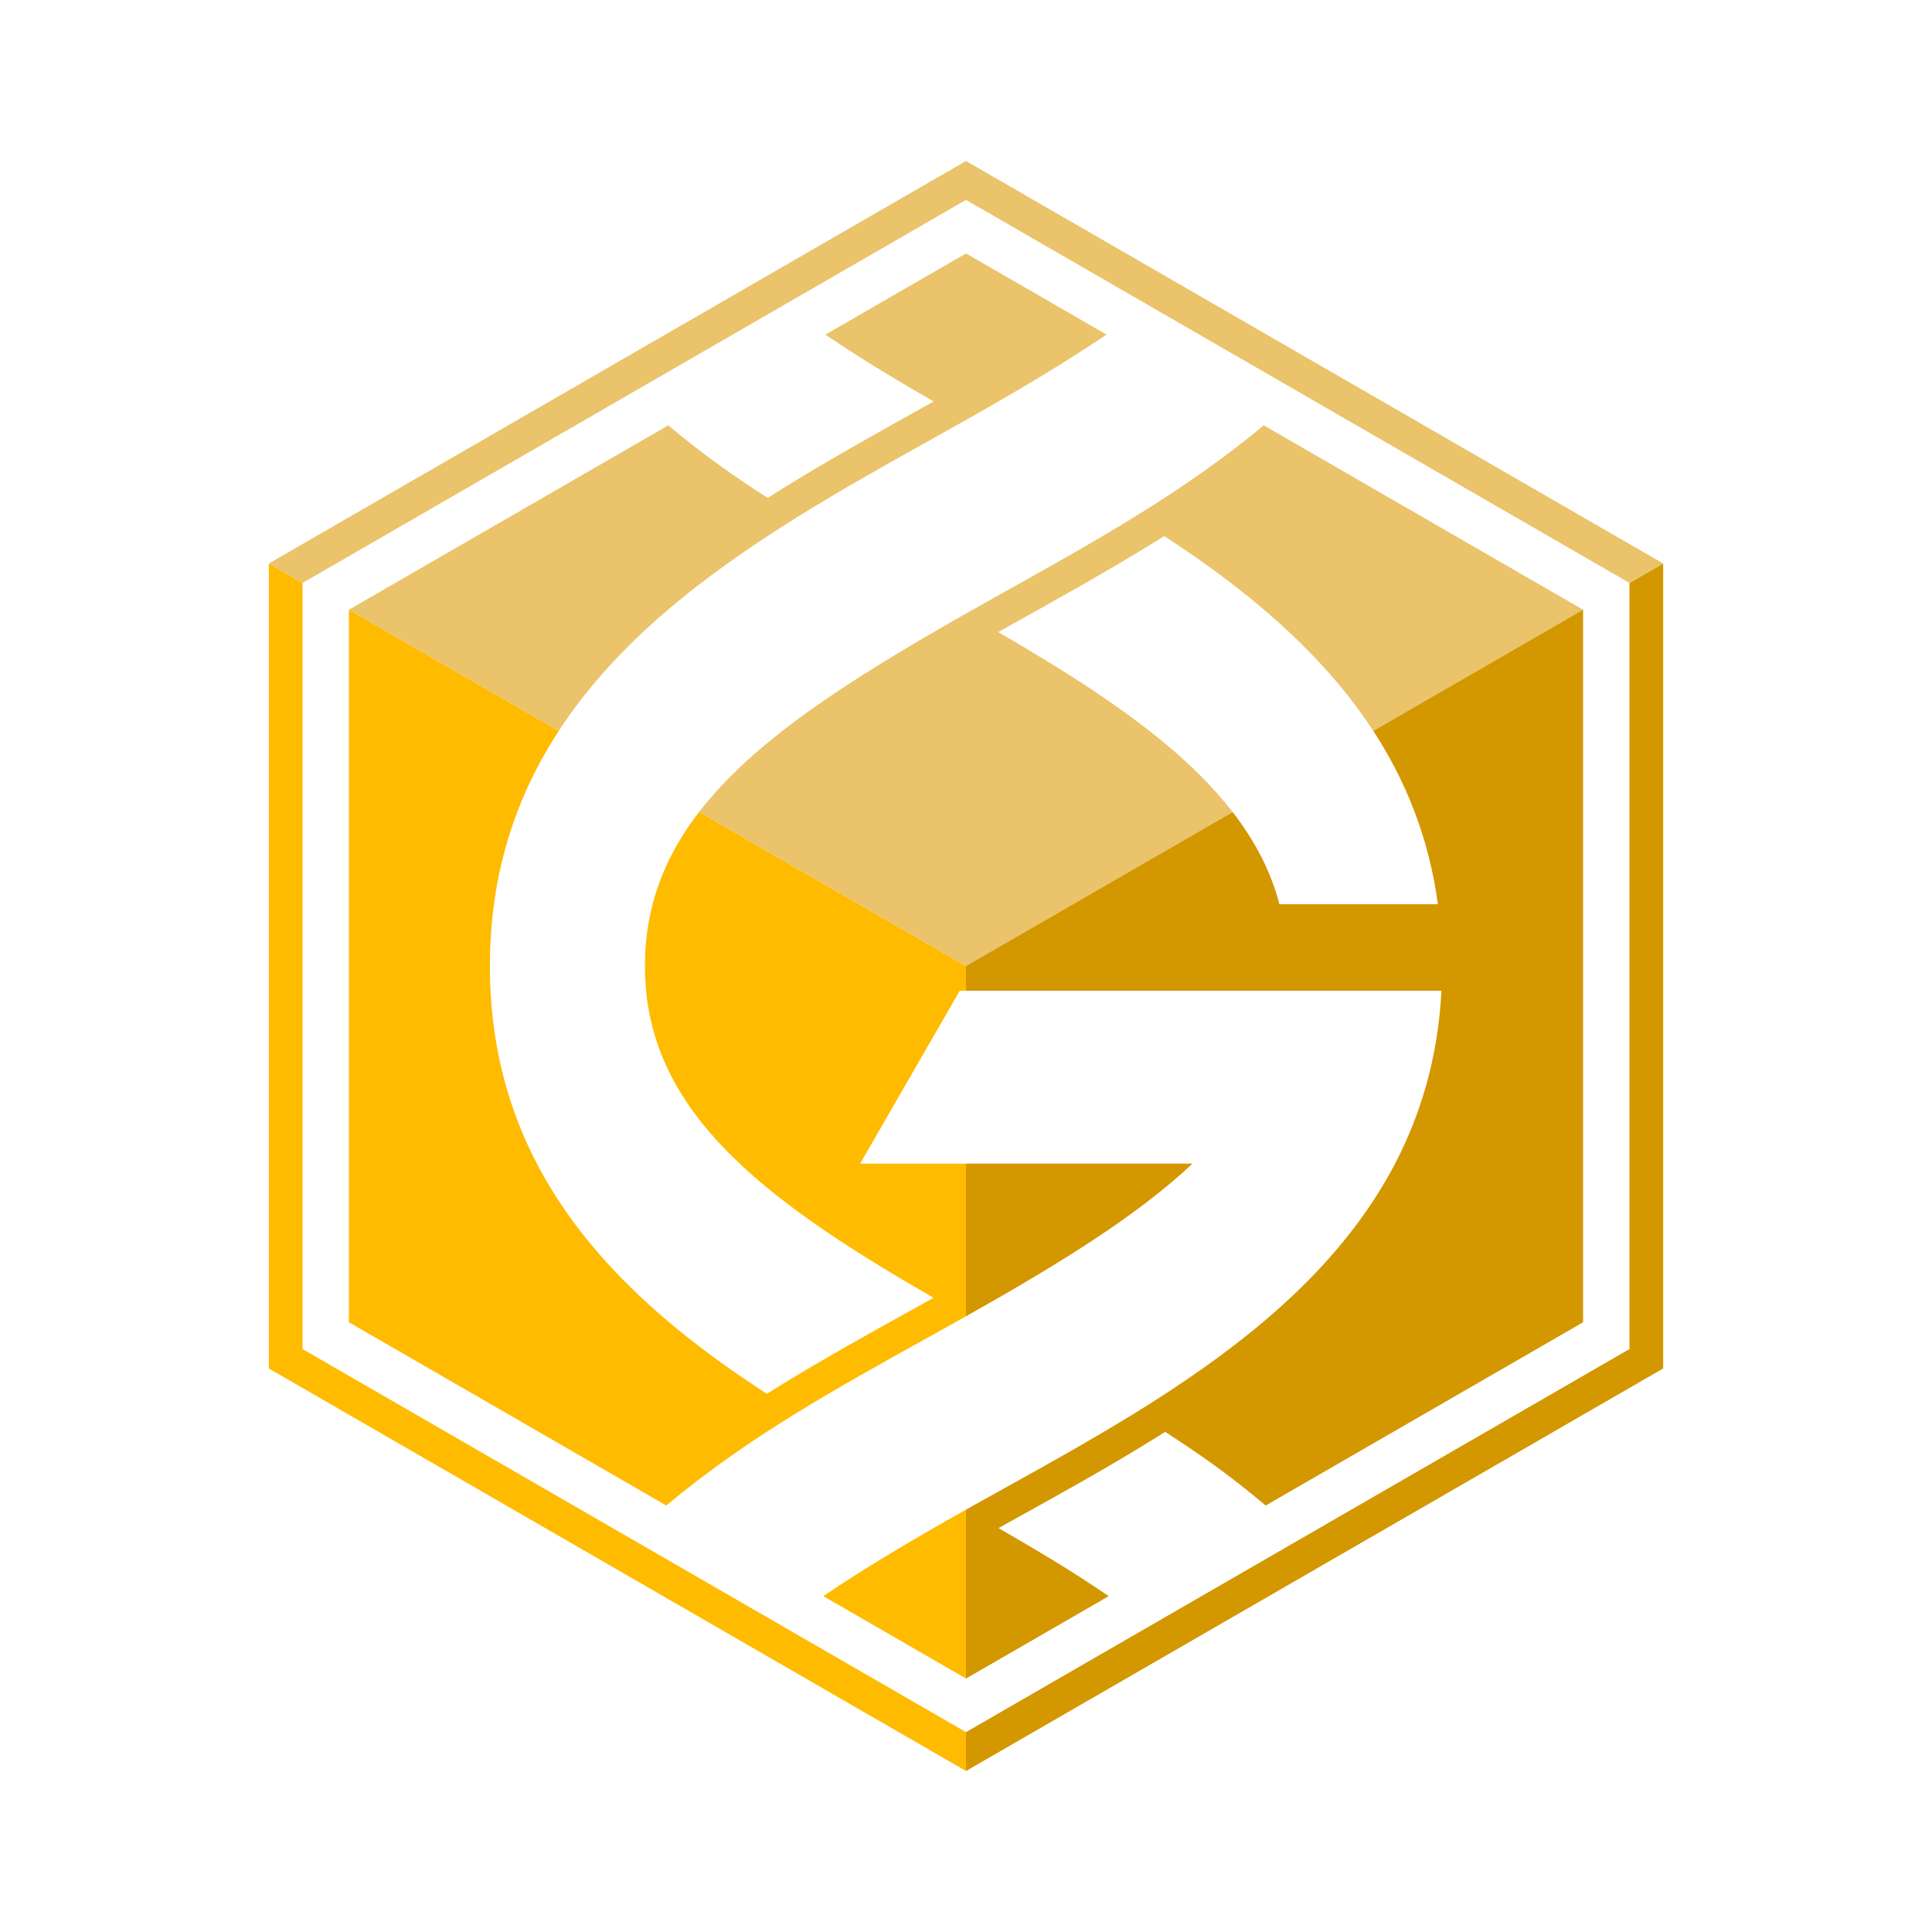
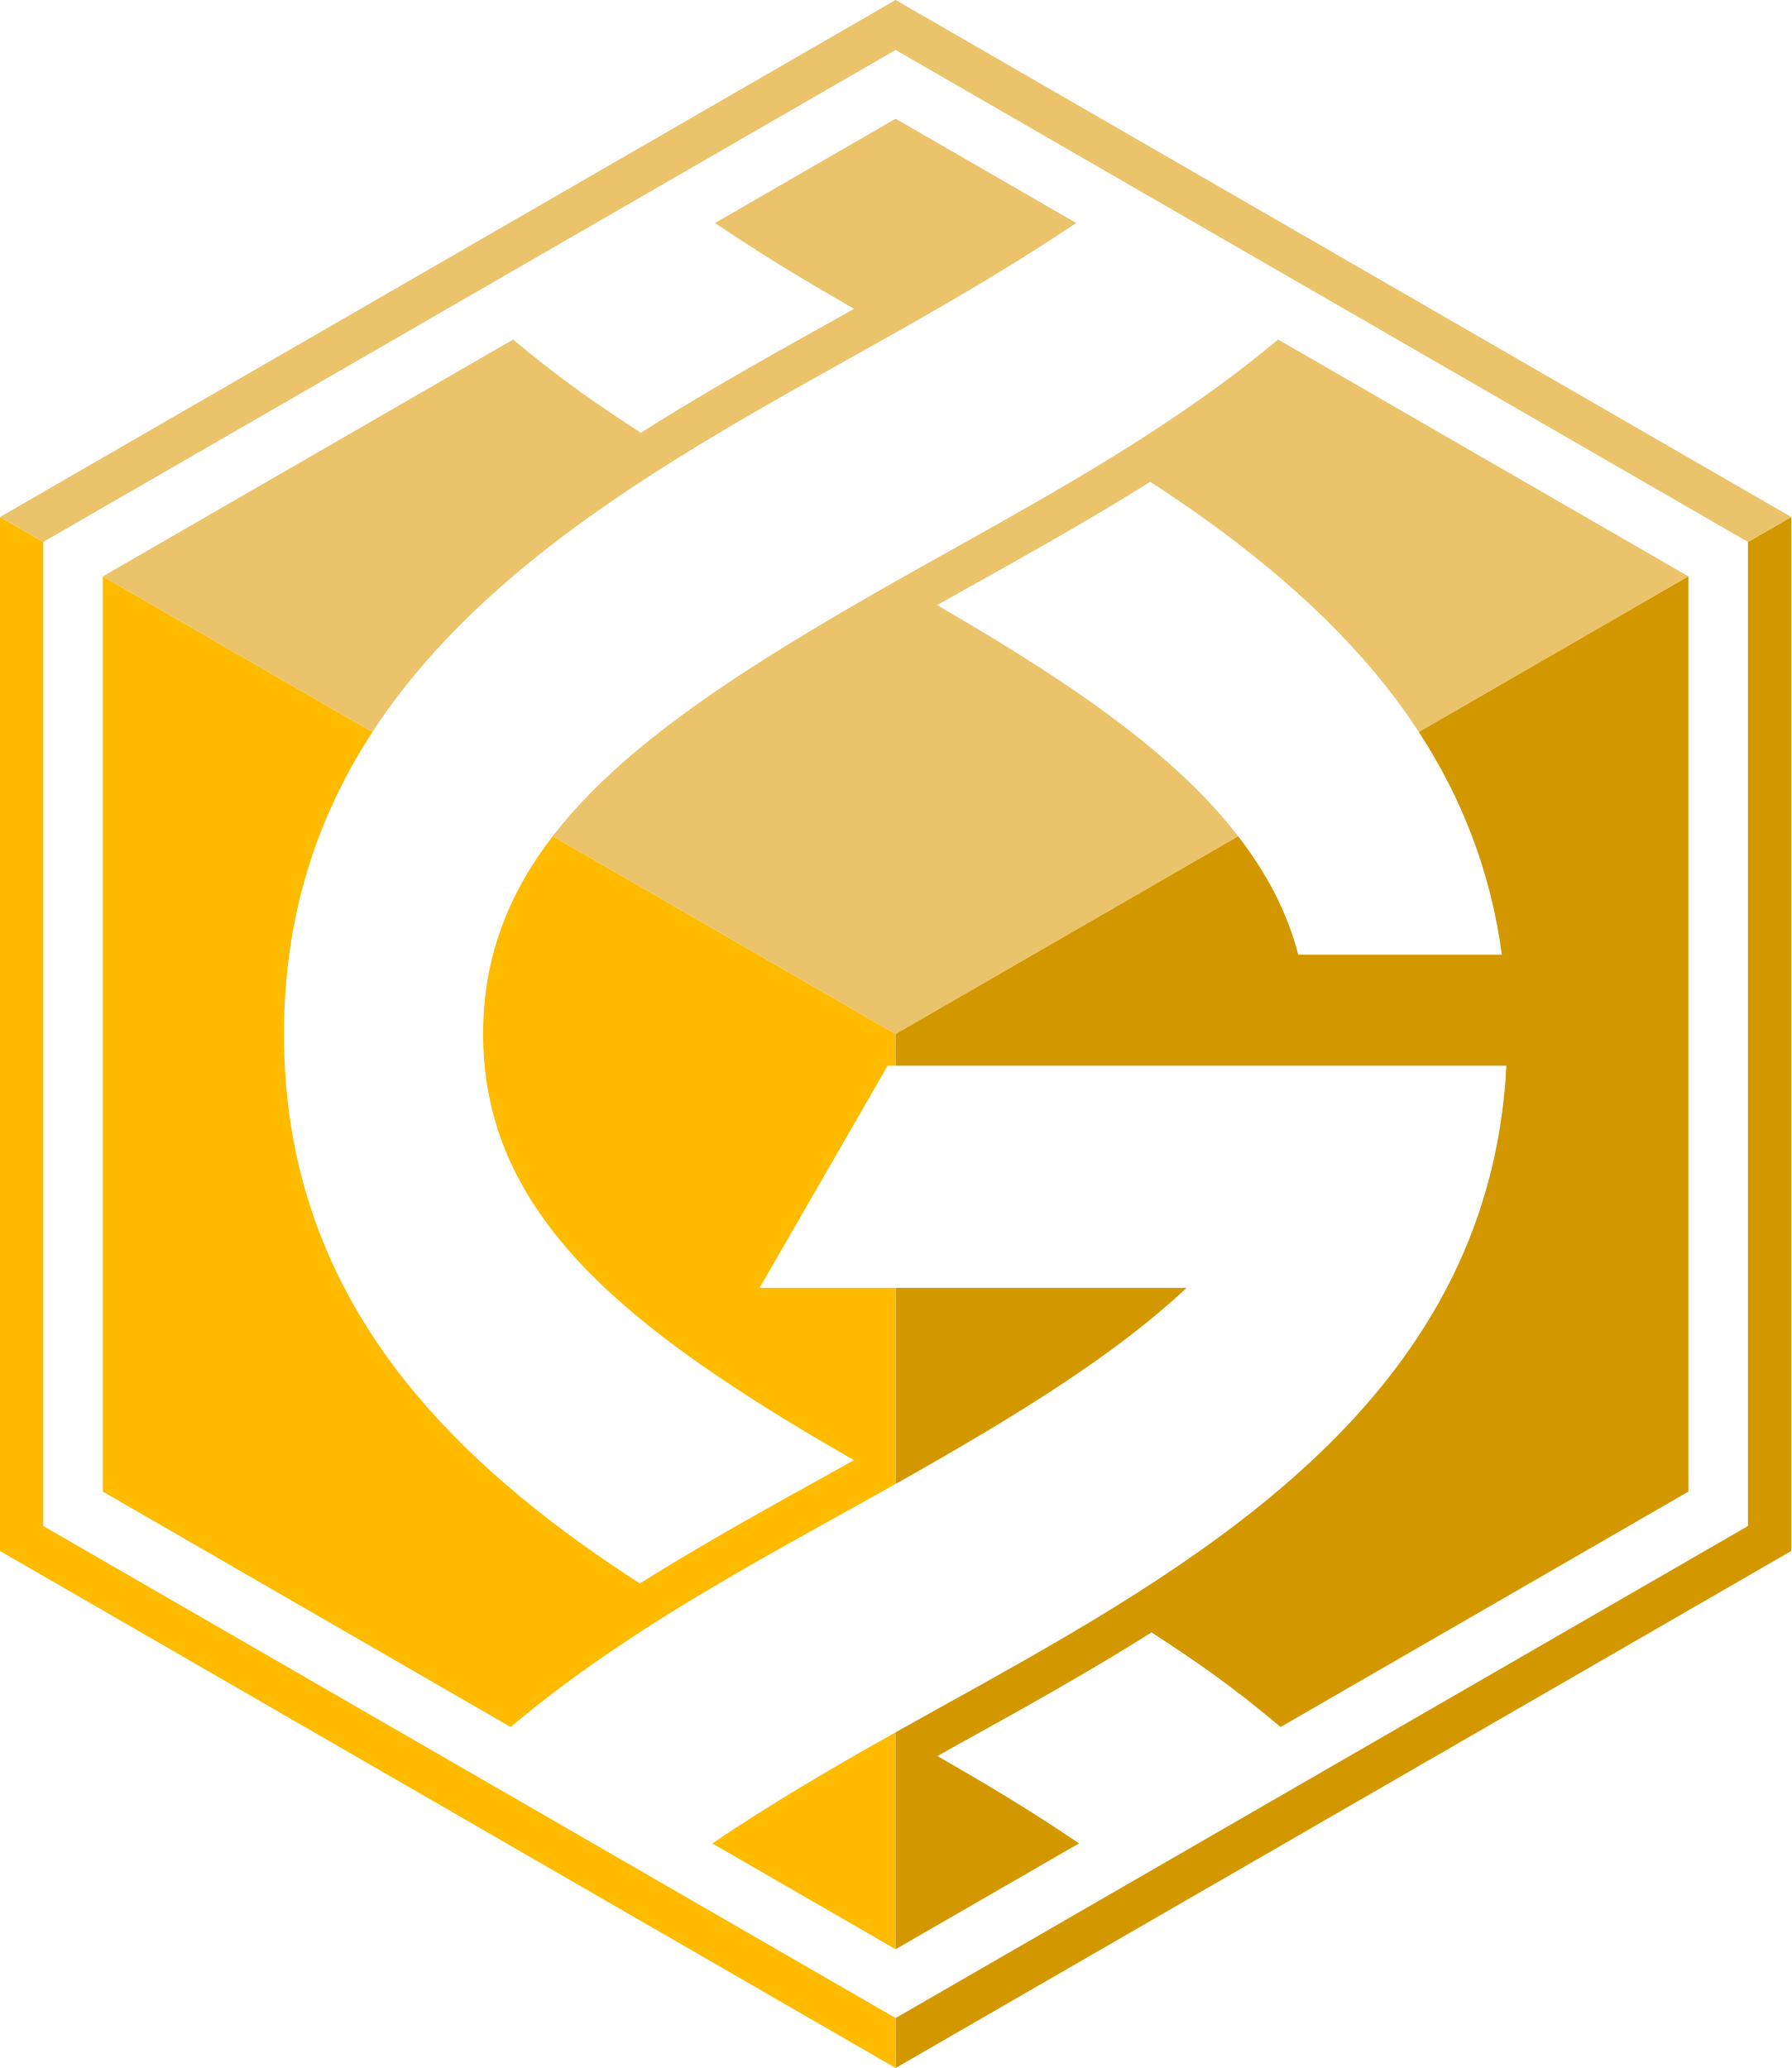
- <svg xmlns="http://www.w3.org/2000/svg" version="1.1" id="Layer_1" x="0px" y="0px" viewBox="-289 -318 660 660" enable-background="new -289 -318 660 660" xml:space="preserve">
-   <g>
-     <path id="XMLID_512_" fill="#D39700" d="M118.375,79.513H41v52.153    c0.001-0.001,0.002-0.001,0.002-0.001    C72.946,113.689,99.431,97.339,118.375,79.513z" />
-     <path id="XMLID_384_" fill="#FFBB00" d="M-50.164-40.633    C-62.085-25.17-68.687-8.196-68.687,12.001c0,20.216,6.644,37.159,18.638,52.566    c13.972,17.948,35.229,33.806,62.095,50.218    c5.703,3.484,11.681,6.999,17.865,10.561c-2.2,1.227-4.359,2.441-6.609,3.687    c-14.967,8.29-30.442,16.862-45.766,26.276    c-1.518,0.933-3.038,1.879-4.557,2.83c-5.407-3.521-10.754-7.111-15.947-10.861    c-21.627-15.62-40.991-33.447-55.111-54.982    c-14.577-22.232-23.563-48.417-23.563-80.296c0-31.827,8.987-58.018,23.526-80.319    l-71.69-41.39v243.416l108.44,62.608c13.738-11.59,28.863-22.023,44.544-31.657    c14.969-9.196,30.366-17.734,45.344-26.03c4.248-2.353,8.401-4.67,12.477-6.963    V79.513H4.832l34.042-59.072H41v-8.44v-0.001L-50.164-40.633z" />
-     <path id="XMLID_516_" fill="#FFBB00" d="M-7.745,227.272l48.746,28.143v-57.702    C22.808,207.926,6.524,217.591-7.745,227.272z" />
-     <path id="XMLID_382_" fill="#EAC36A" d="M41.001-231.419L41-231.418l-48.025,27.728    c6.034,4.079,12.351,8.161,19.128,12.291c5.696,3.471,11.665,6.98,17.837,10.541    c-1.538,0.863-3.043,1.714-4.61,2.587c-15.633,8.719-31.799,17.735-47.569,27.541    c-1.527,0.949-3.01,1.894-4.496,2.84c-5.404-3.5-10.753-7.066-15.95-10.785    c-6.24-4.465-12.23-9.162-18.026-14.019l-109.094,62.985v0.002l71.69,41.39    c19.672-30.174,49.56-53.191,81.568-73.094    c15.537-9.661,31.558-18.597,47.126-27.28C34.12-170.666,37.581-172.611,41-174.54    c0.001-0.001,0.002-0.001,0.002-0.001c17.879-10.096,33.912-19.638,48.01-29.157    L41.001-231.419z" />
-     <path id="XMLID_501_" fill="#EAC36A" d="M142.704-172.7    c-13.649,11.419-28.635,21.737-44.154,31.288    c-14.634,9.006-29.663,17.4-44.289,25.558    c-4.517,2.52-8.936,5-13.259,7.452c-0.001,0.001-0.002,0.001-0.002,0.001    C0.277-85.302-31.51-64.832-50.164-40.633L41,12l91.09-52.591    C118.094-58.754,96.796-74.846,69.769-91.486    c-5.671-3.492-11.604-7.014-17.743-10.582c2.487-1.399,4.934-2.785,7.484-4.206    c13.899-7.752,29.651-16.538,44.691-25.794c1.504-0.925,3.008-1.863,4.513-2.806    c5.389,3.532,10.718,7.133,15.894,10.891    c21.806,15.834,41.333,33.875,55.52,55.657l71.678-41.383v-0.001L142.704-172.7z" />
-     <g id="XMLID_379_">
-       <path id="XMLID_380_" fill="#D39700" d="M89.764,227.263c-6.213-4.22-12.734-8.437-19.743-12.697     c-5.717-3.475-11.71-6.984-17.908-10.542c1.728-0.963,3.421-1.914,5.182-2.89     c15.501-8.586,31.53-17.465,47.195-27.14c1.496-0.924,3.023-1.884,4.55-2.846     c5.38,3.483,10.703,7.033,15.873,10.739     c6.398,4.586,12.534,9.418,18.46,14.425l108.432-62.604l0.001-0.001V-109.709     l-71.678,41.383c11.182,17.166,19.051,36.652,22.082,59.229h-54.15     c-2.939-11.4-8.448-21.732-15.97-31.495L41,12v0.001v8.44h14.619h94.645     h53.158c-1.147,22.381-6.867,41.844-15.84,59.072     c-2.294,4.406-4.823,8.65-7.524,12.772     c-19.621,29.942-49.387,52.705-81.233,72.373     c-15.416,9.521-31.308,18.325-46.752,26.88     c-3.764,2.085-7.443,4.138-11.07,6.174c-0.001,0.001-0.002,0.001-0.002,0.001     v57.702l0.001,0.001L89.764,227.263z" />
-       <polygon id="XMLID_391_" fill="#D39700" points="267.652,-118.858 267.652,142.857 267.651,142.857      41.002,273.717 41,273.716 41,286.999 41.002,287 279.155,149.499 279.157,149.498      279.157,-125.5    " />
-     </g>
-     <polygon id="XMLID_373_" fill="#FFBB00" points="-185.651,142.857 -185.652,142.857 -185.652,-118.858     -197.157,-125.5 -197.157,149.498 -197.156,149.499 41,286.999 41,273.716   " />
-     <polygon id="XMLID_502_" fill="#EAC36A" points="41.002,-263 41,-262.999 -197.157,-125.502     -197.157,-125.5 -185.652,-118.858 -185.652,-118.861 41,-249.716 41.002,-249.717     267.652,-118.861 267.652,-118.858 279.157,-125.5 279.157,-125.502   " />
+ <svg xmlns="http://www.w3.org/2000/svg" enable-background="new -289 -318 660 660" height="550" viewBox="-289 -318 476.315 550" width="476.315">
+   <g transform="translate(-91.84259 -55)">
+     <path d="m118.375 79.513h-77.375v52.153c.001-.001.002-.001.002-.001 31.943-17.976 58.429-34.326 77.373-52.152z" fill="#d39700" />
+     <path d="m-50.164-40.633c-11.921 15.463-18.523 32.437-18.523 52.634 0 20.216 6.644 37.159 18.638 52.566 13.972 17.948 35.229 33.806 62.095 50.218 5.703 3.484 11.681 6.999 17.865 10.561-2.2 1.227-4.359 2.441-6.609 3.687-14.967 8.29-30.442 16.862-45.766 26.276-1.518.933-3.038 1.879-4.557 2.83-5.407-3.521-10.754-7.111-15.947-10.861-21.627-15.62-40.991-33.447-55.111-54.982-14.577-22.232-23.563-48.417-23.563-80.296 0-31.827 8.987-58.018 23.526-80.319l-71.69-41.39v243.416l108.44 62.608c13.738-11.59 28.863-22.023 44.544-31.657 14.969-9.196 30.366-17.734 45.344-26.03 4.248-2.353 8.401-4.67 12.477-6.963v-52.153h-36.168l34.042-59.072h2.127v-8.44-.001z" fill="#fb0" />
+     <path d="m-7.745 227.272 48.746 28.143v-57.702c-18.192 10.214-34.476 19.878-48.746 29.559z" fill="#fb0" />
+     <path d="m41.001-231.419-.001.001-48.025 27.728c6.034 4.079 12.351 8.161 19.128 12.291 5.696 3.471 11.665 6.98 17.837 10.541-1.538.863-3.043 1.714-4.61 2.587-15.633 8.719-31.799 17.735-47.569 27.541-1.527.949-3.01 1.894-4.496 2.84-5.404-3.5-10.753-7.066-15.95-10.785-6.24-4.465-12.23-9.162-18.026-14.019l-109.094 62.985v.002l71.69 41.39c19.672-30.174 49.56-53.191 81.568-73.094 15.537-9.661 31.558-18.597 47.126-27.28 3.54-1.974 7.001-3.919 10.42-5.849.001-.001.002-.001.002-.001 17.879-10.096 33.912-19.638 48.01-29.157z" fill="#eac36a" />
+     <path d="m142.704-172.7c-13.649 11.419-28.635 21.737-44.154 31.288-14.634 9.006-29.663 17.4-44.289 25.558-4.517 2.52-8.936 5-13.259 7.452-.001.001-.002.001-.002.001-40.723 23.099-72.51 43.568-91.164 67.767l91.164 52.633 91.09-52.591c-13.996-18.163-35.294-34.255-62.321-50.895-5.671-3.492-11.604-7.014-17.743-10.582 2.487-1.399 4.934-2.785 7.484-4.206 13.899-7.752 29.651-16.538 44.691-25.794 1.504-.925 3.008-1.863 4.513-2.806 5.389 3.532 10.718 7.133 15.894 10.891 21.806 15.834 41.333 33.875 55.52 55.657l71.678-41.383v-.001z" fill="#eac36a" />
+     <path d="m89.764 227.263c-6.213-4.22-12.734-8.437-19.743-12.697-5.717-3.475-11.71-6.984-17.908-10.542 1.728-.963 3.421-1.914 5.182-2.89 15.501-8.586 31.53-17.465 47.195-27.14 1.496-.924 3.023-1.884 4.55-2.846 5.38 3.483 10.703 7.033 15.873 10.739 6.398 4.586 12.534 9.418 18.46 14.425l108.432-62.604.001-.001v-243.417l-71.678 41.383c11.182 17.166 19.051 36.652 22.082 59.229h-54.15c-2.939-11.4-8.448-21.732-15.97-31.495l-91.09 52.591v.001 8.44h14.619 94.645 53.158c-1.147 22.381-6.867 41.844-15.84 59.072-2.294 4.406-4.823 8.65-7.524 12.772-19.621 29.942-49.387 52.705-81.233 72.373-15.416 9.521-31.308 18.325-46.752 26.88-3.764 2.085-7.443 4.138-11.07 6.174-.001.001-.002.001-.002.001v57.702l.001.001z" fill="#d39700" />
+     <path d="m267.651 142.857-226.65 130.86-.002-.001v13.283l.002.001 238.153-137.501.002-.001v-274.998l-11.505 6.642v261.714z" fill="#d39700" />
+     <path d="m-185.652-118.858-11.505-6.642v274.998l.002.001 238.156 137.5v-13.283l-226.651-130.859-.001-.001z" fill="#fb0" />
+     <path d="m-197.157-125.502v.002l11.505 6.642v-.003l226.652-130.855.002-.001 226.651 130.856v.003l11.505-6.642v-.002l-238.156-137.498-.002.001z" fill="#eac36a" />
  </g>
</svg>
